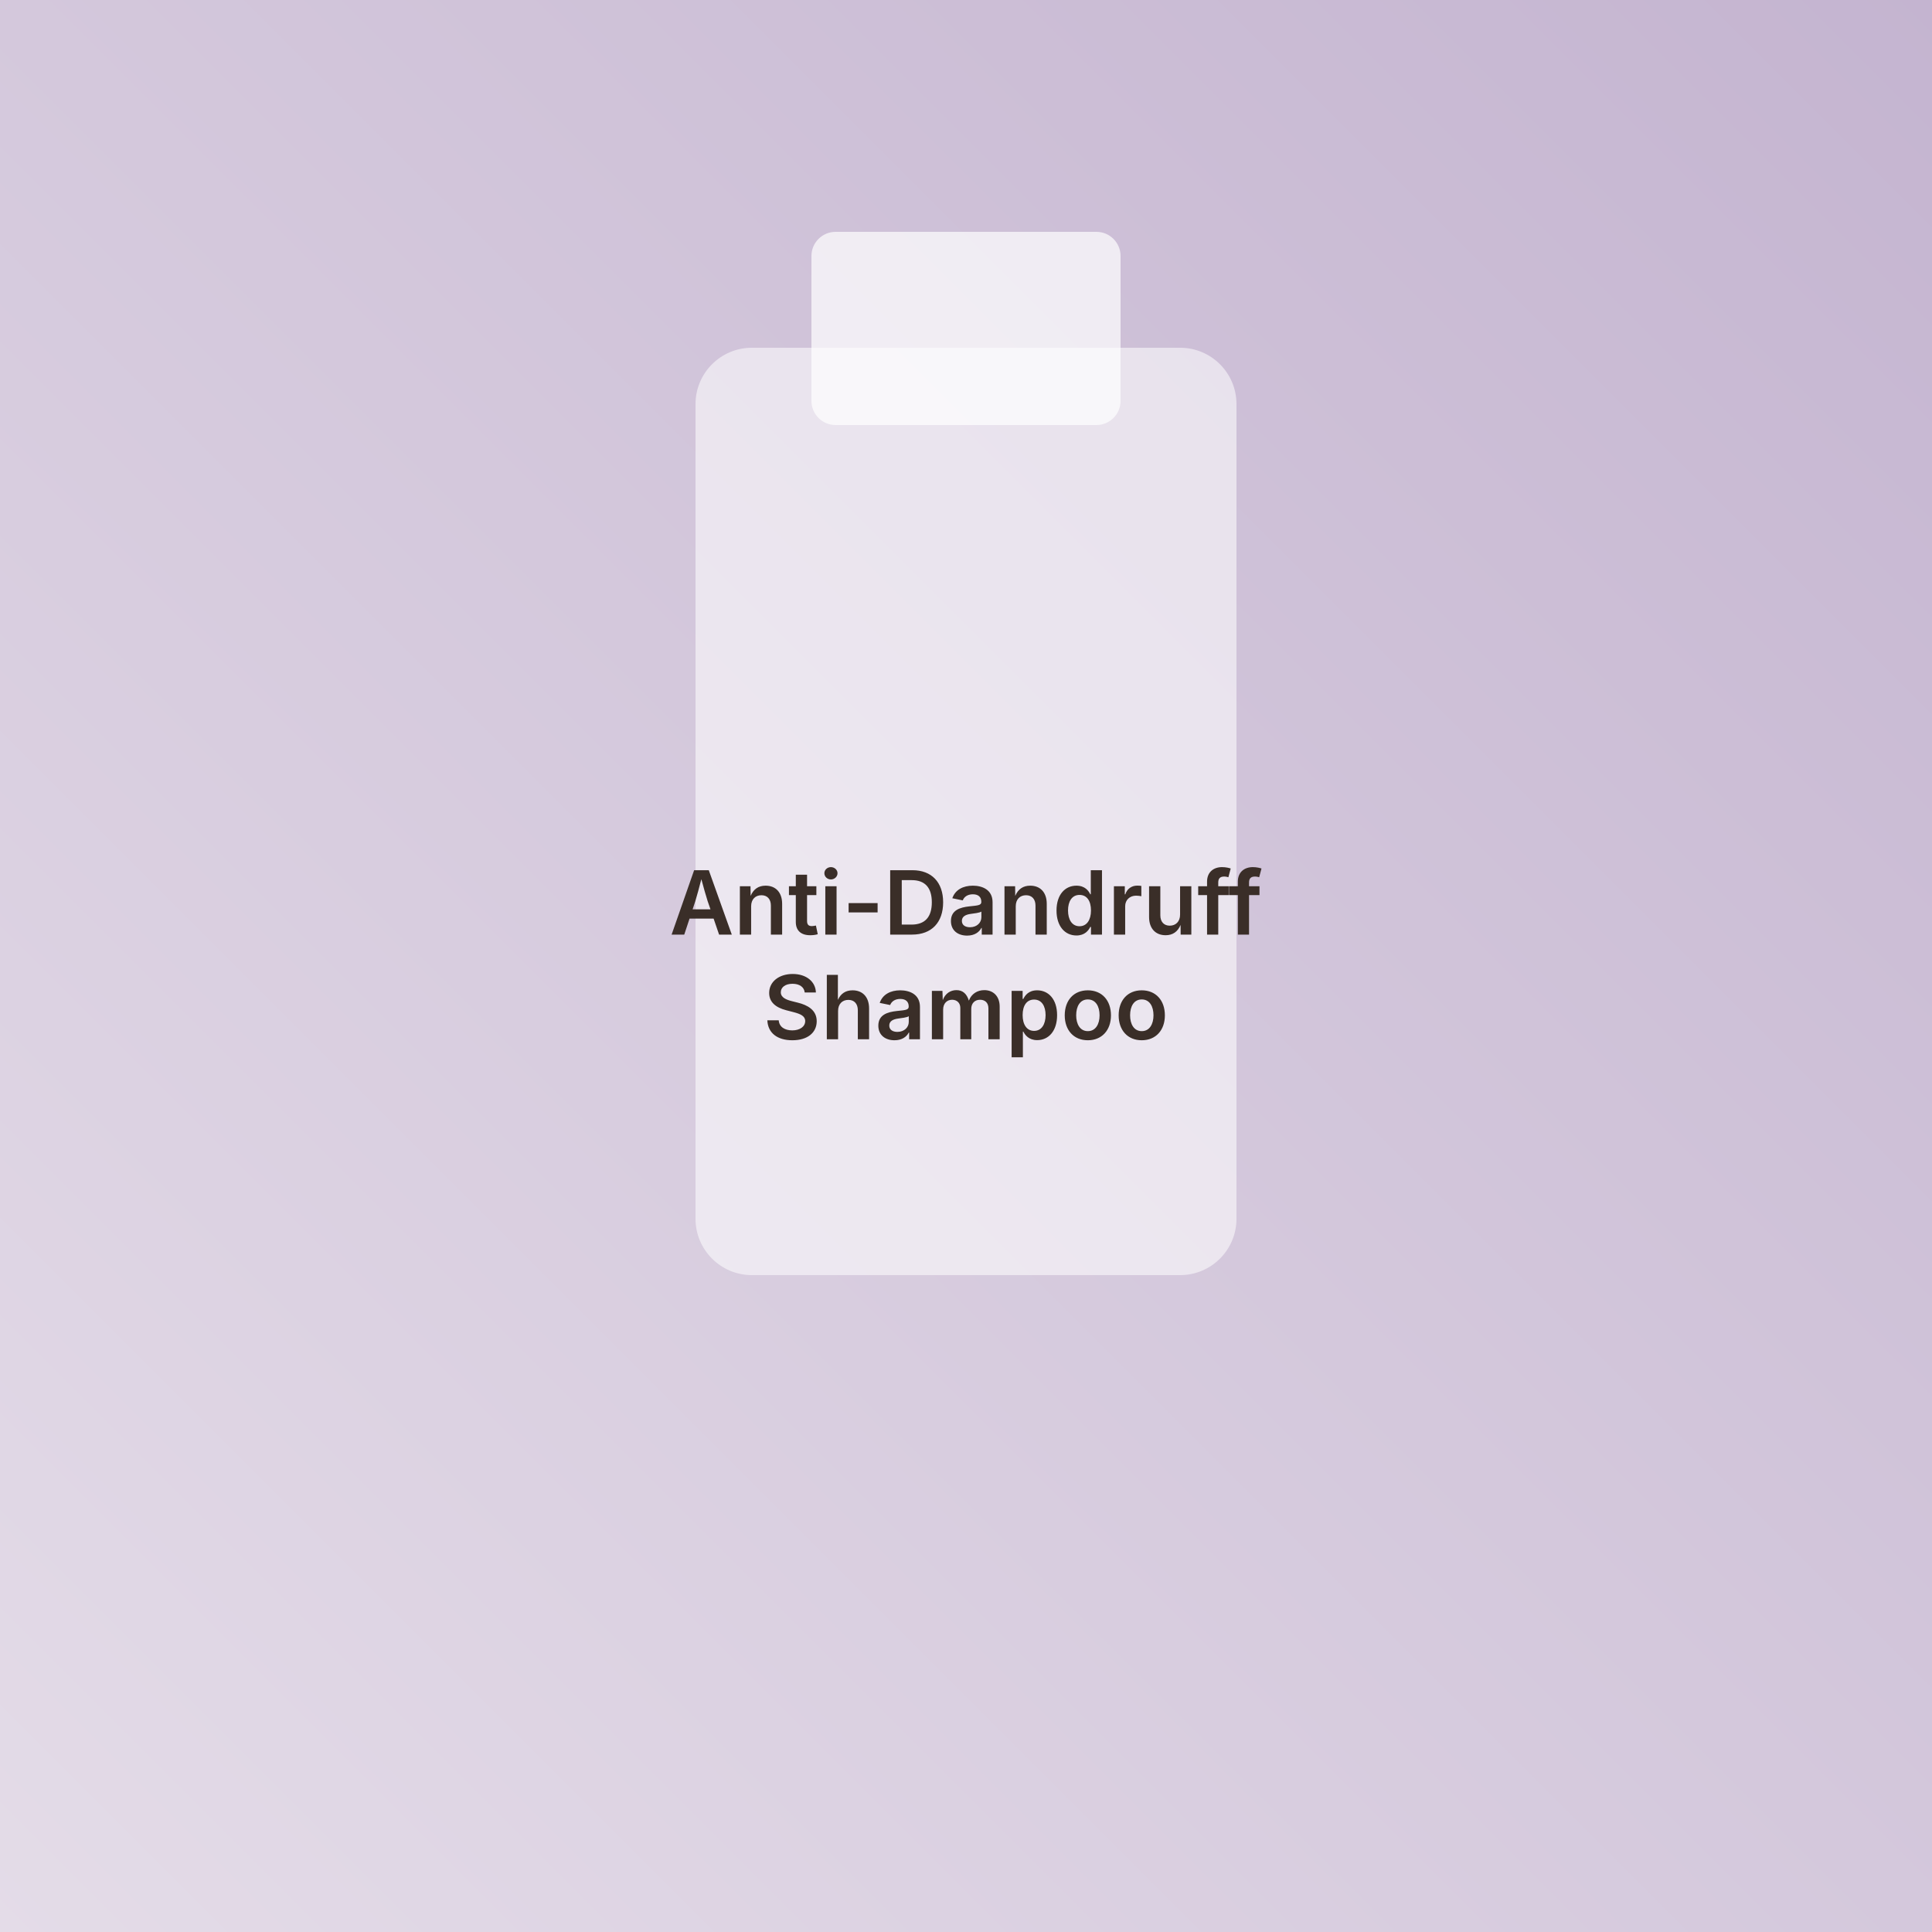
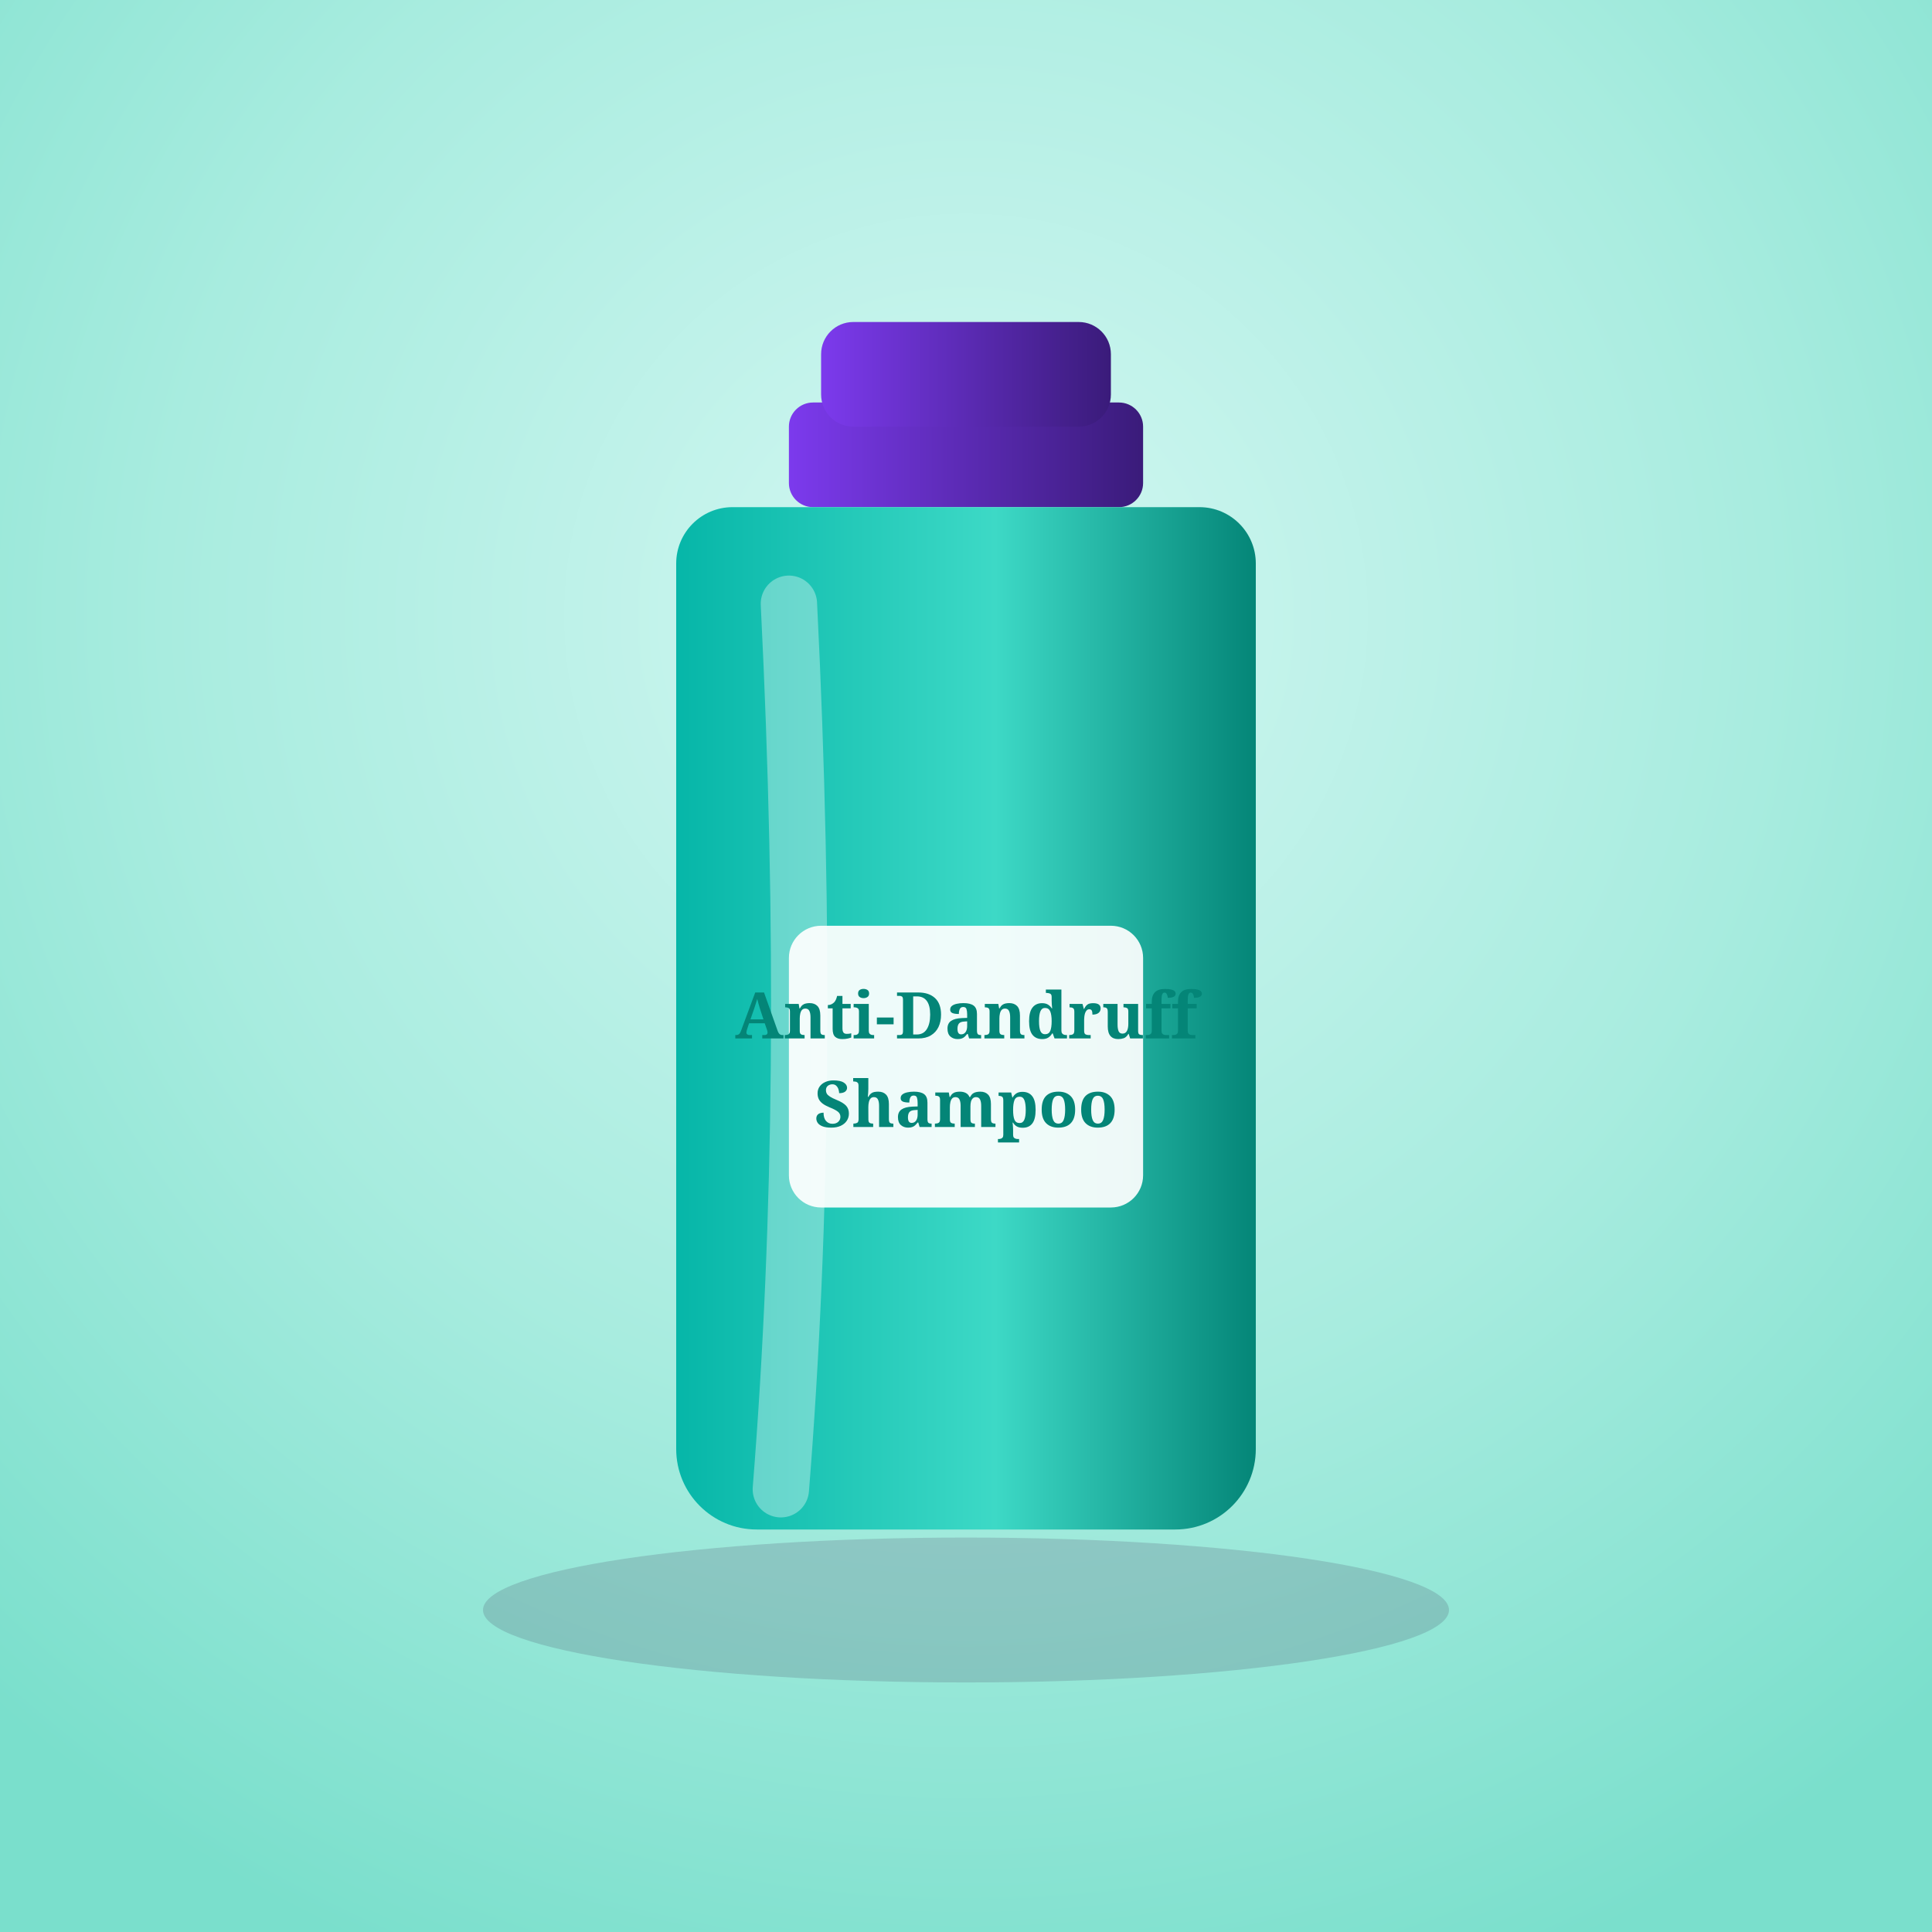
<svg xmlns="http://www.w3.org/2000/svg" width="480" height="480" viewBox="0 0 480 480">
  <defs>
-     <linearGradient id="gvdx4l2" x1="0%" y1="100%" x2="100%" y2="0%">
-       <stop offset="0%" stop-color="#e4dce8" />
-       <stop offset="100%" stop-color="#c4b4d0" />
+     <radialGradient id="bg" cx="50%" cy="32%" r="75%">
+       <stop offset="0%" stop-color="#d3f7f2" />
+       <stop offset="55%" stop-color="#a8ecdf" />
+       <stop offset="100%" stop-color="#7adfcc" />
+     </radialGradient>
+     <linearGradient id="body" x1="0%" y1="0%" x2="100%" y2="0%">
+       <stop offset="0%" stop-color="#06b6a8" />
+       <stop offset="55%" stop-color="#3dd9c6" />
+       <stop offset="100%" stop-color="#048577" />
+     </linearGradient>
+     <linearGradient id="cap" x1="0%" y1="0%" x2="100%" y2="0%">
+       <stop offset="0%" stop-color="#7c3aed" />
+       <stop offset="100%" stop-color="#3a1b7a" />
    </linearGradient>
  </defs>
-   <rect width="480" height="480" fill="url(#gvdx4l2)" />
-   <rect x="172.8" y="86.4" width="134.4" height="230.4" rx="14" fill="#ffffff" opacity="0.55" />
-   <rect x="201.6" y="57.6" width="76.8" height="48" rx="6" fill="#ffffff" opacity="0.7" />
-   <text x="50%" y="232.2" text-anchor="middle" font-family="Inter, sans-serif" font-size="22" fill="#3a2e28" font-weight="600">Anti-Dandruff</text>
-   <text x="50%" y="258.2" text-anchor="middle" font-family="Inter, sans-serif" font-size="22" fill="#3a2e28" font-weight="600">Shampoo</text>
+   <rect width="480" height="480" fill="url(#bg)" />
+   <ellipse cx="240" cy="400" rx="120" ry="18" fill="#2a1440" opacity="0.16" />
+   <rect x="196" y="100" width="88" height="26" rx="6" fill="url(#cap)" />
+   <rect x="204" y="80" width="72" height="26" rx="8" fill="url(#cap)" />
+   <path d="M182 126 h116 a14 14 0 0 1 14 14 v220 a20 20 0 0 1 -20 20 h-104 a20 20 0 0 1 -20 -20 v-220 a14 14 0 0 1 14 -14 z" fill="url(#body)" />
+   <path d="M196 150 q6 120 -2 220" stroke="#ffffff" stroke-width="14" stroke-linecap="round" opacity="0.35" fill="none" />
+   <rect x="196" y="230" width="88" height="70" rx="8" fill="#ffffff" opacity="0.92" />
+   <text x="240" y="258" text-anchor="middle" font-family="Georgia, 'Playfair Display', serif" font-size="16" fill="#048577" font-weight="700">Anti-Dandruff</text>
+   <text x="240" y="280" text-anchor="middle" font-family="Georgia, 'Playfair Display', serif" font-size="16" fill="#048577" font-weight="700">Shampoo</text>
</svg>
